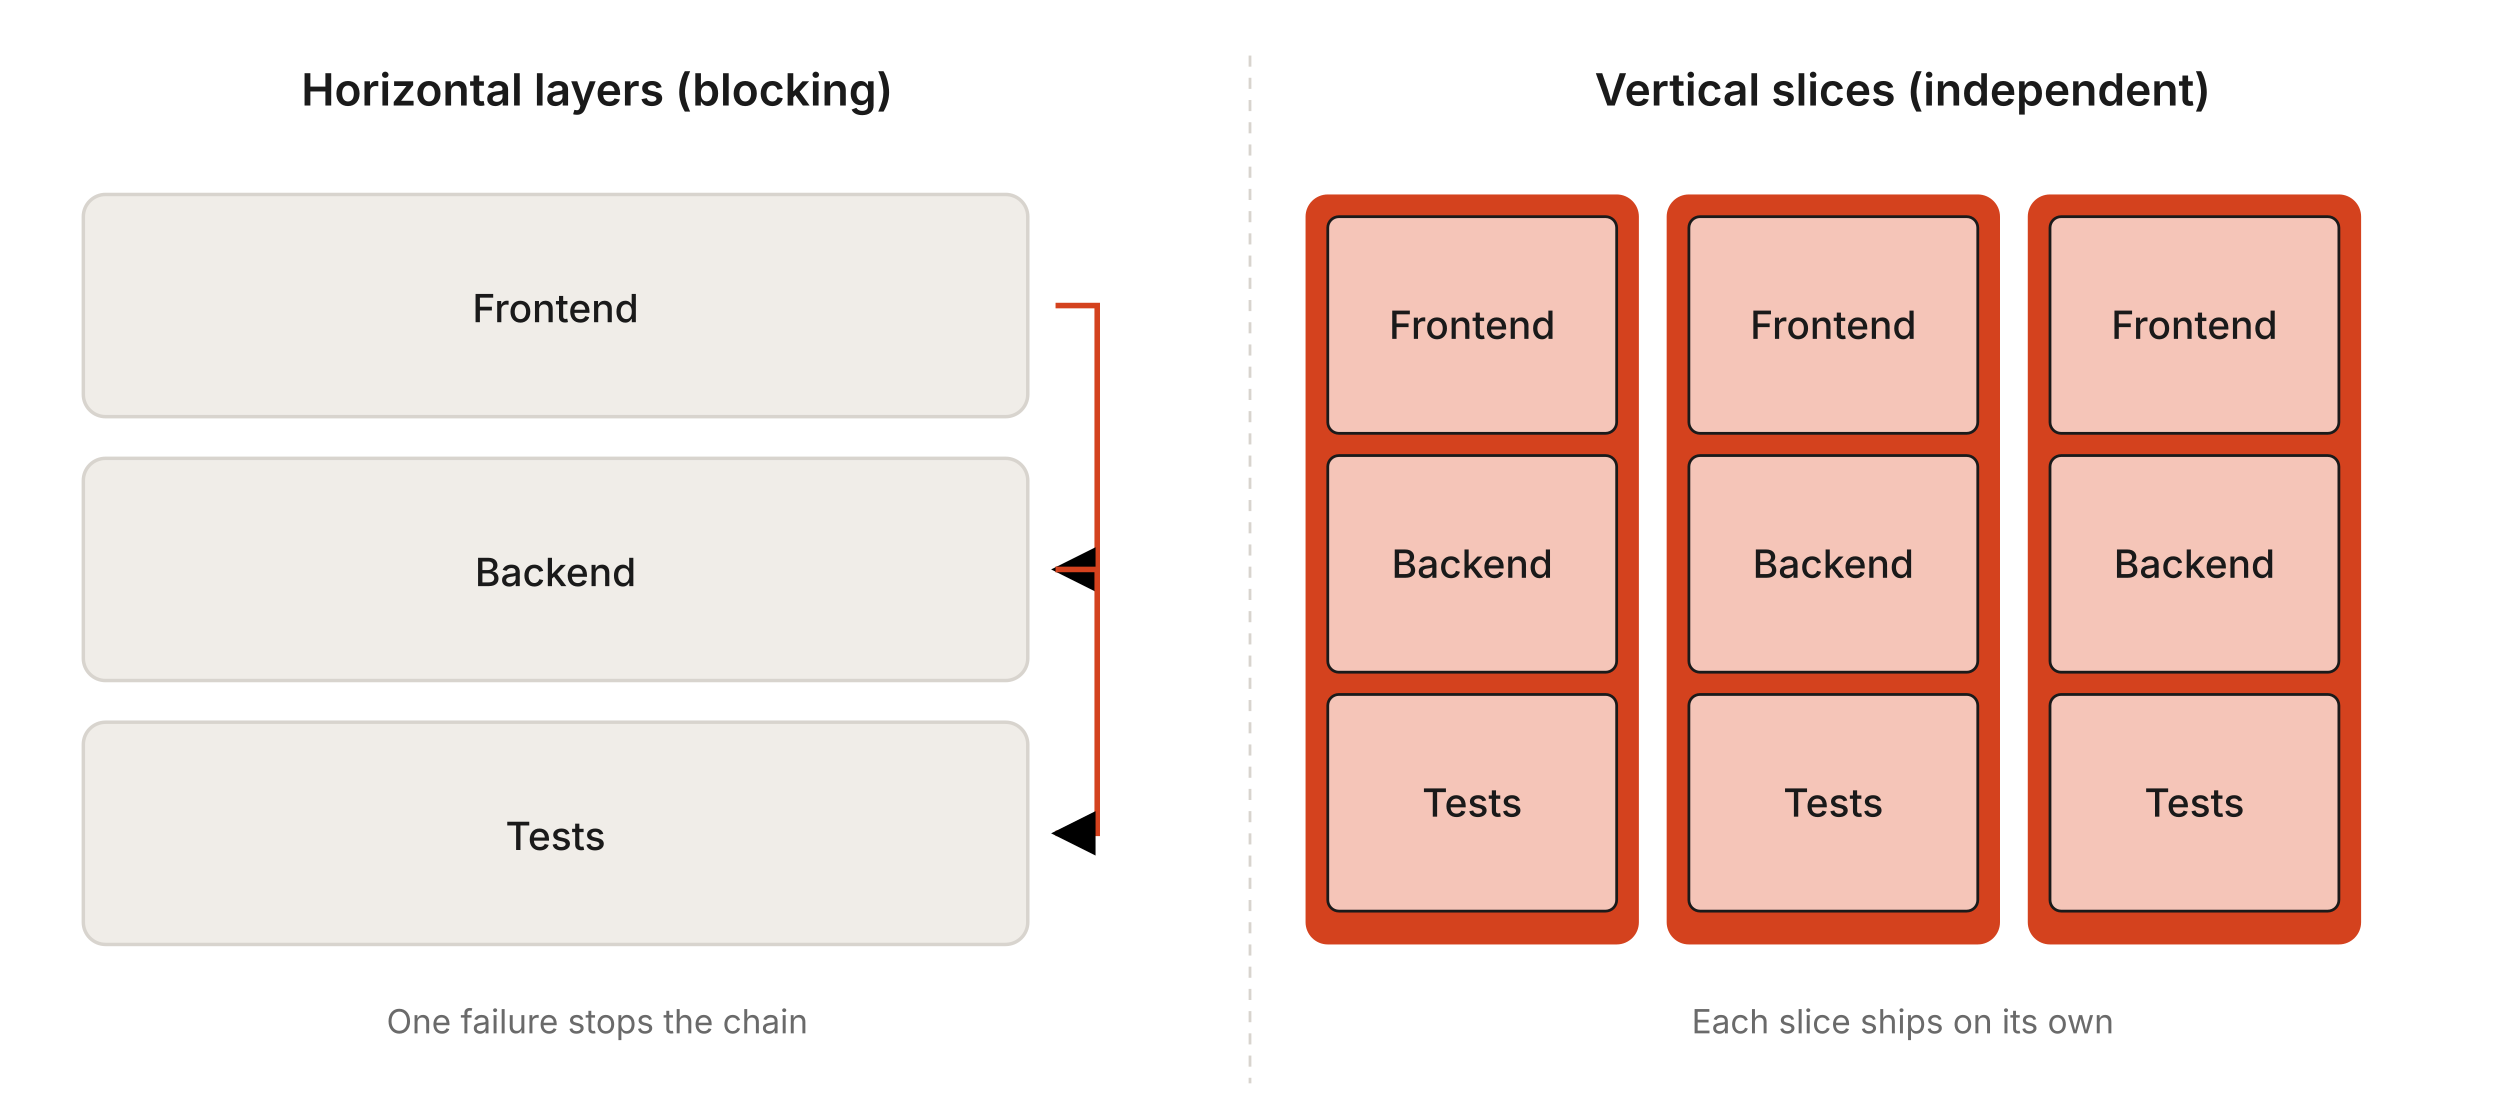
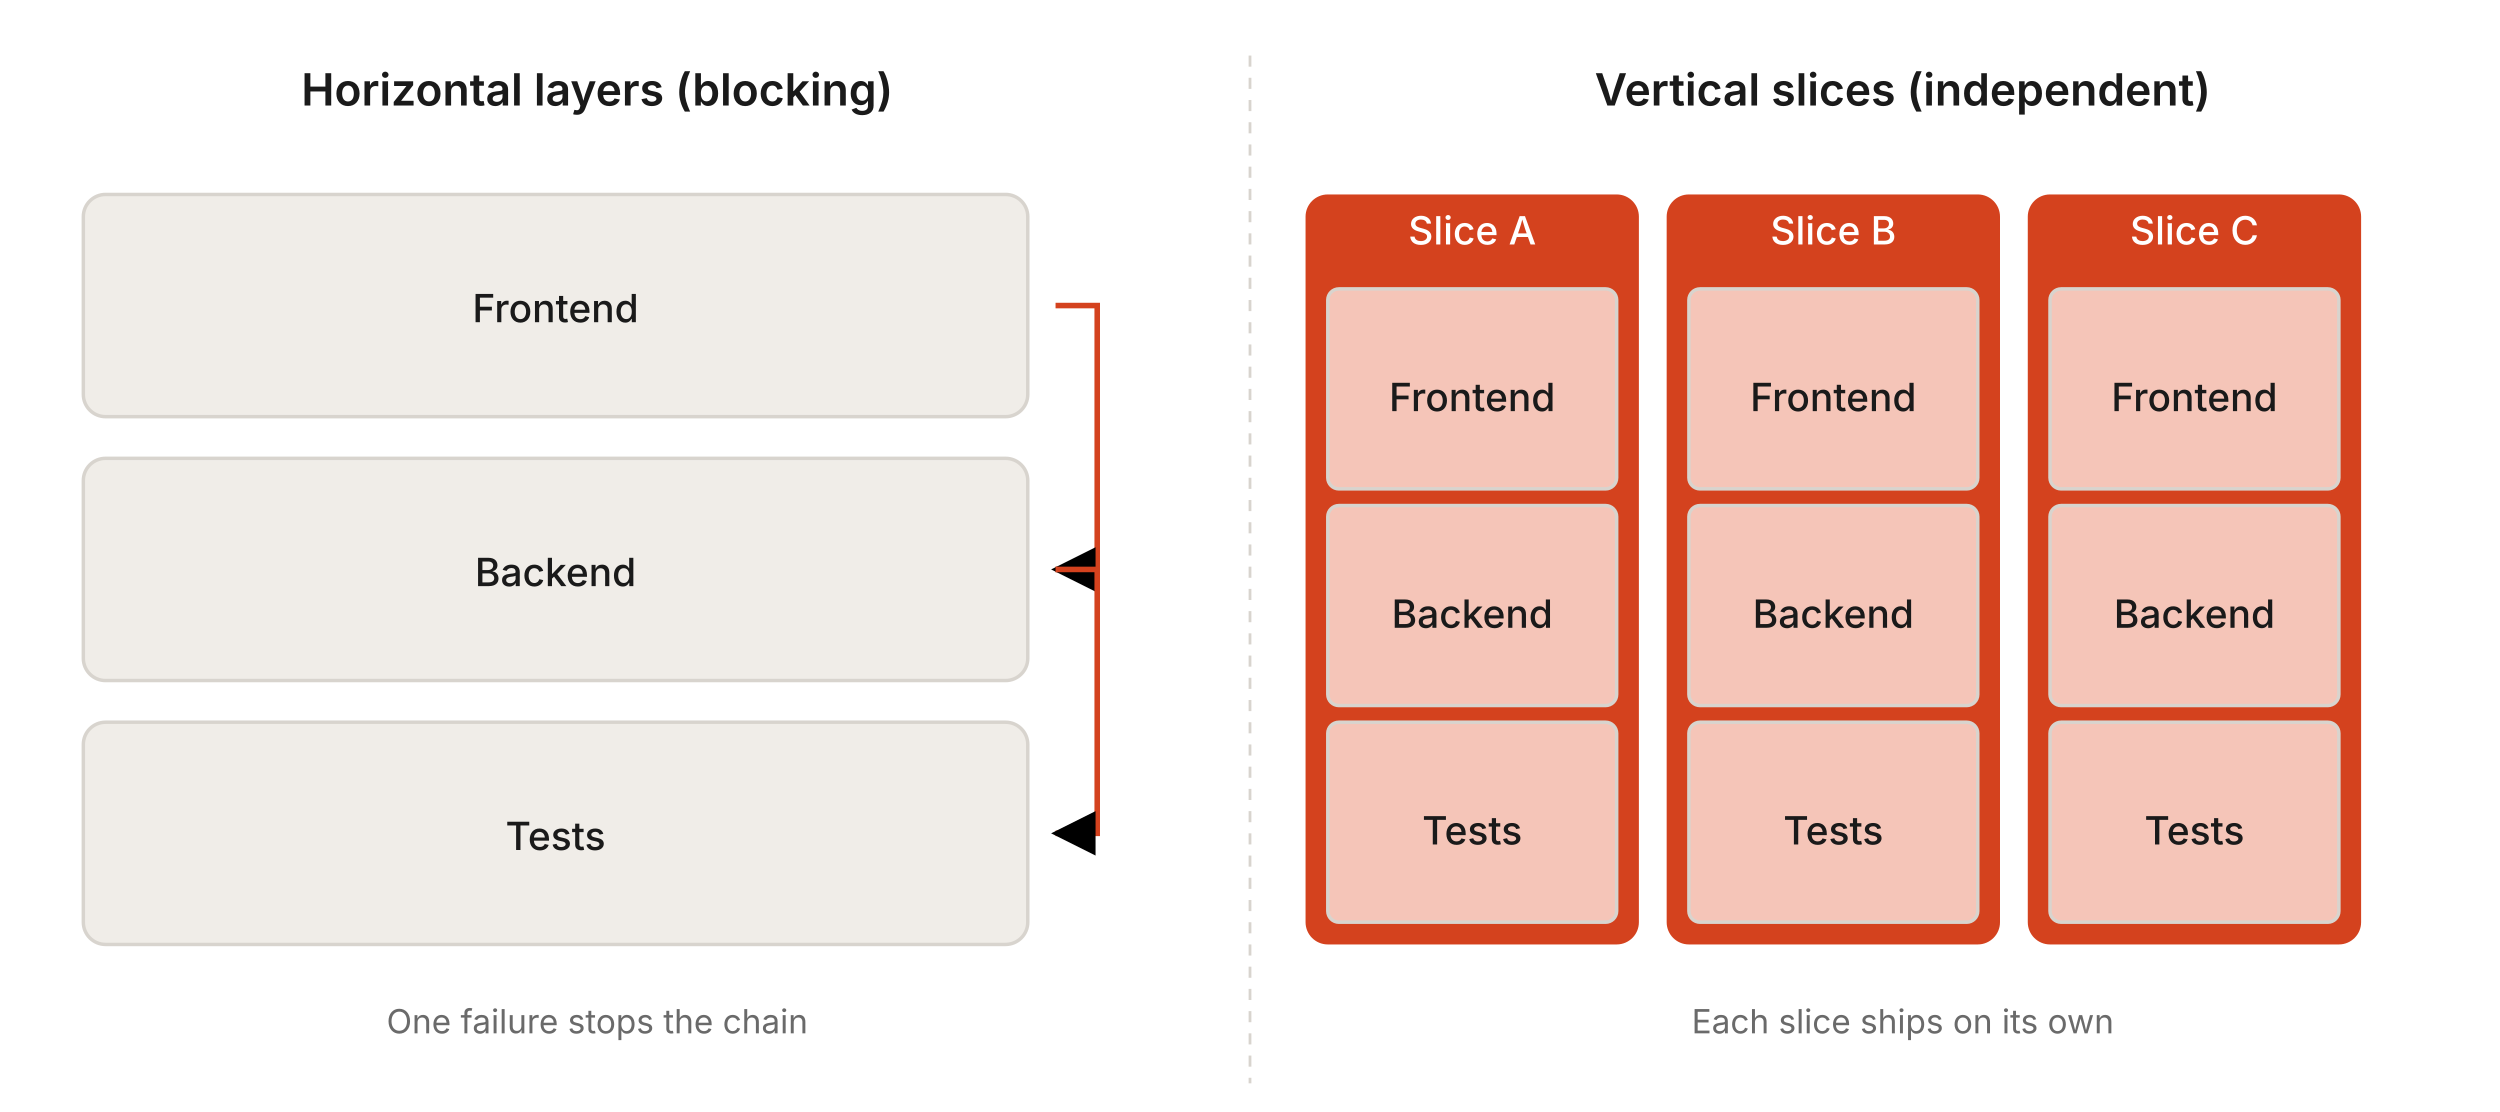
<svg xmlns="http://www.w3.org/2000/svg" viewBox="0 0 900 400" role="img" aria-labelledby="t d">
  <defs>
    <marker id="arr" viewBox="0 0 10 10" refX="9" refY="5" markerWidth="8" markerHeight="8" orient="auto-start-reverse">
      <path d="M 0 0 L 10 5 L 0 10 z" fill="currentColor" />
    </marker>
  </defs>
  <style>
    .box        { fill: var(--paper-2, #f0ede8); stroke: var(--border-soft, #d8d4ce); stroke-width: 1.25; }
    .hero       { fill: var(--accent, #d4421e); stroke: none; }
-     .adj        { fill: var(--accent-soft, #f5c5b8); stroke: var(--ink, #1a1a1a); stroke-width: 1; }
+     .adj        { fill: var(--accent-soft, #f5c5b8); stroke: var(--border-soft, #d8d4ce); stroke-width: 1.25; }
    .label      { font-family: 'Inter', system-ui, sans-serif; font-size: 14px; font-weight: 500; fill: var(--ink, #1a1a1a); }
    .label-inv  { font-family: 'Inter', system-ui, sans-serif; font-size: 14px; font-weight: 500; fill: var(--paper, #fff); }
    .sub        { font-family: 'Inter', system-ui, sans-serif; font-size: 12px; fill: var(--ink, #1a1a1a); opacity: .65; }
    .panel-title { font-family: 'Inter', system-ui, sans-serif; font-size: 16px; font-weight: 600; fill: var(--ink, #1a1a1a); }
    .dep-arrow  { fill: none; stroke: var(--accent, #d4421e); stroke-width: 2; marker-end: url(#arr); }
    .divider    { stroke: var(--border-soft, #d8d4ce); stroke-width: 1; stroke-dasharray: 4 4; }
  </style>
  <line class="divider" x1="450" y1="20" x2="450" y2="390" />
  <text class="panel-title" x="215" y="38" text-anchor="middle">Horizontal layers (blocking)</text>
  <rect class="box" x="30" y="70" width="340" height="80" rx="8" ry="8" />
  <text class="label" x="200" y="116" text-anchor="middle">Frontend</text>
  <rect class="box" x="30" y="165" width="340" height="80" rx="8" ry="8" />
  <text class="label" x="200" y="211" text-anchor="middle">Backend</text>
  <rect class="box" x="30" y="260" width="340" height="80" rx="8" ry="8" />
  <text class="label" x="200" y="306" text-anchor="middle">Tests</text>
  <path class="dep-arrow" d="M 380 110 L 395 110 L 395 205 L 380 205" />
  <path class="dep-arrow" d="M 380 205 L 395 205 L 395 300 L 380 300" />
  <text class="sub" x="215" y="372" text-anchor="middle">One failure stops the chain</text>
  <text class="panel-title" x="685" y="38" text-anchor="middle">Vertical slices (independent)</text>
  <rect class="hero" x="470" y="70" width="120" height="270" rx="8" ry="8" />
-   <rect class="adj" x="478" y="78" width="104" height="78" rx="4" ry="4" />
-   <text class="label" x="530" y="122" text-anchor="middle">Frontend</text>
-   <rect class="adj" x="478" y="164" width="104" height="78" rx="4" ry="4" />
-   <text class="label" x="530" y="208" text-anchor="middle">Backend</text>
-   <rect class="adj" x="478" y="250" width="104" height="78" rx="4" ry="4" />
-   <text class="label" x="530" y="294" text-anchor="middle">Tests</text>
-   <text class="label-inv" x="530" y="356" text-anchor="middle">Slice A</text>
+   <text class="label-inv" x="530" y="88" text-anchor="middle">Slice A</text>
+   <rect class="adj" x="478" y="104" width="104" height="72" rx="4" ry="4" />
+   <text class="label" x="530" y="148" text-anchor="middle">Frontend</text>
+   <rect class="adj" x="478" y="182" width="104" height="72" rx="4" ry="4" />
+   <text class="label" x="530" y="226" text-anchor="middle">Backend</text>
+   <rect class="adj" x="478" y="260" width="104" height="72" rx="4" ry="4" />
+   <text class="label" x="530" y="304" text-anchor="middle">Tests</text>
  <rect class="hero" x="600" y="70" width="120" height="270" rx="8" ry="8" />
-   <rect class="adj" x="608" y="78" width="104" height="78" rx="4" ry="4" />
-   <text class="label" x="660" y="122" text-anchor="middle">Frontend</text>
-   <rect class="adj" x="608" y="164" width="104" height="78" rx="4" ry="4" />
-   <text class="label" x="660" y="208" text-anchor="middle">Backend</text>
-   <rect class="adj" x="608" y="250" width="104" height="78" rx="4" ry="4" />
-   <text class="label" x="660" y="294" text-anchor="middle">Tests</text>
-   <text class="label-inv" x="660" y="356" text-anchor="middle">Slice B</text>
+   <text class="label-inv" x="660" y="88" text-anchor="middle">Slice B</text>
+   <rect class="adj" x="608" y="104" width="104" height="72" rx="4" ry="4" />
+   <text class="label" x="660" y="148" text-anchor="middle">Frontend</text>
+   <rect class="adj" x="608" y="182" width="104" height="72" rx="4" ry="4" />
+   <text class="label" x="660" y="226" text-anchor="middle">Backend</text>
+   <rect class="adj" x="608" y="260" width="104" height="72" rx="4" ry="4" />
+   <text class="label" x="660" y="304" text-anchor="middle">Tests</text>
  <rect class="hero" x="730" y="70" width="120" height="270" rx="8" ry="8" />
-   <rect class="adj" x="738" y="78" width="104" height="78" rx="4" ry="4" />
-   <text class="label" x="790" y="122" text-anchor="middle">Frontend</text>
-   <rect class="adj" x="738" y="164" width="104" height="78" rx="4" ry="4" />
-   <text class="label" x="790" y="208" text-anchor="middle">Backend</text>
-   <rect class="adj" x="738" y="250" width="104" height="78" rx="4" ry="4" />
-   <text class="label" x="790" y="294" text-anchor="middle">Tests</text>
-   <text class="label-inv" x="790" y="356" text-anchor="middle">Slice C</text>
+   <text class="label-inv" x="790" y="88" text-anchor="middle">Slice C</text>
+   <rect class="adj" x="738" y="104" width="104" height="72" rx="4" ry="4" />
+   <text class="label" x="790" y="148" text-anchor="middle">Frontend</text>
+   <rect class="adj" x="738" y="182" width="104" height="72" rx="4" ry="4" />
+   <text class="label" x="790" y="226" text-anchor="middle">Backend</text>
+   <rect class="adj" x="738" y="260" width="104" height="72" rx="4" ry="4" />
+   <text class="label" x="790" y="304" text-anchor="middle">Tests</text>
  <text class="sub" x="685" y="372" text-anchor="middle">Each slice ships on its own</text>
</svg>
